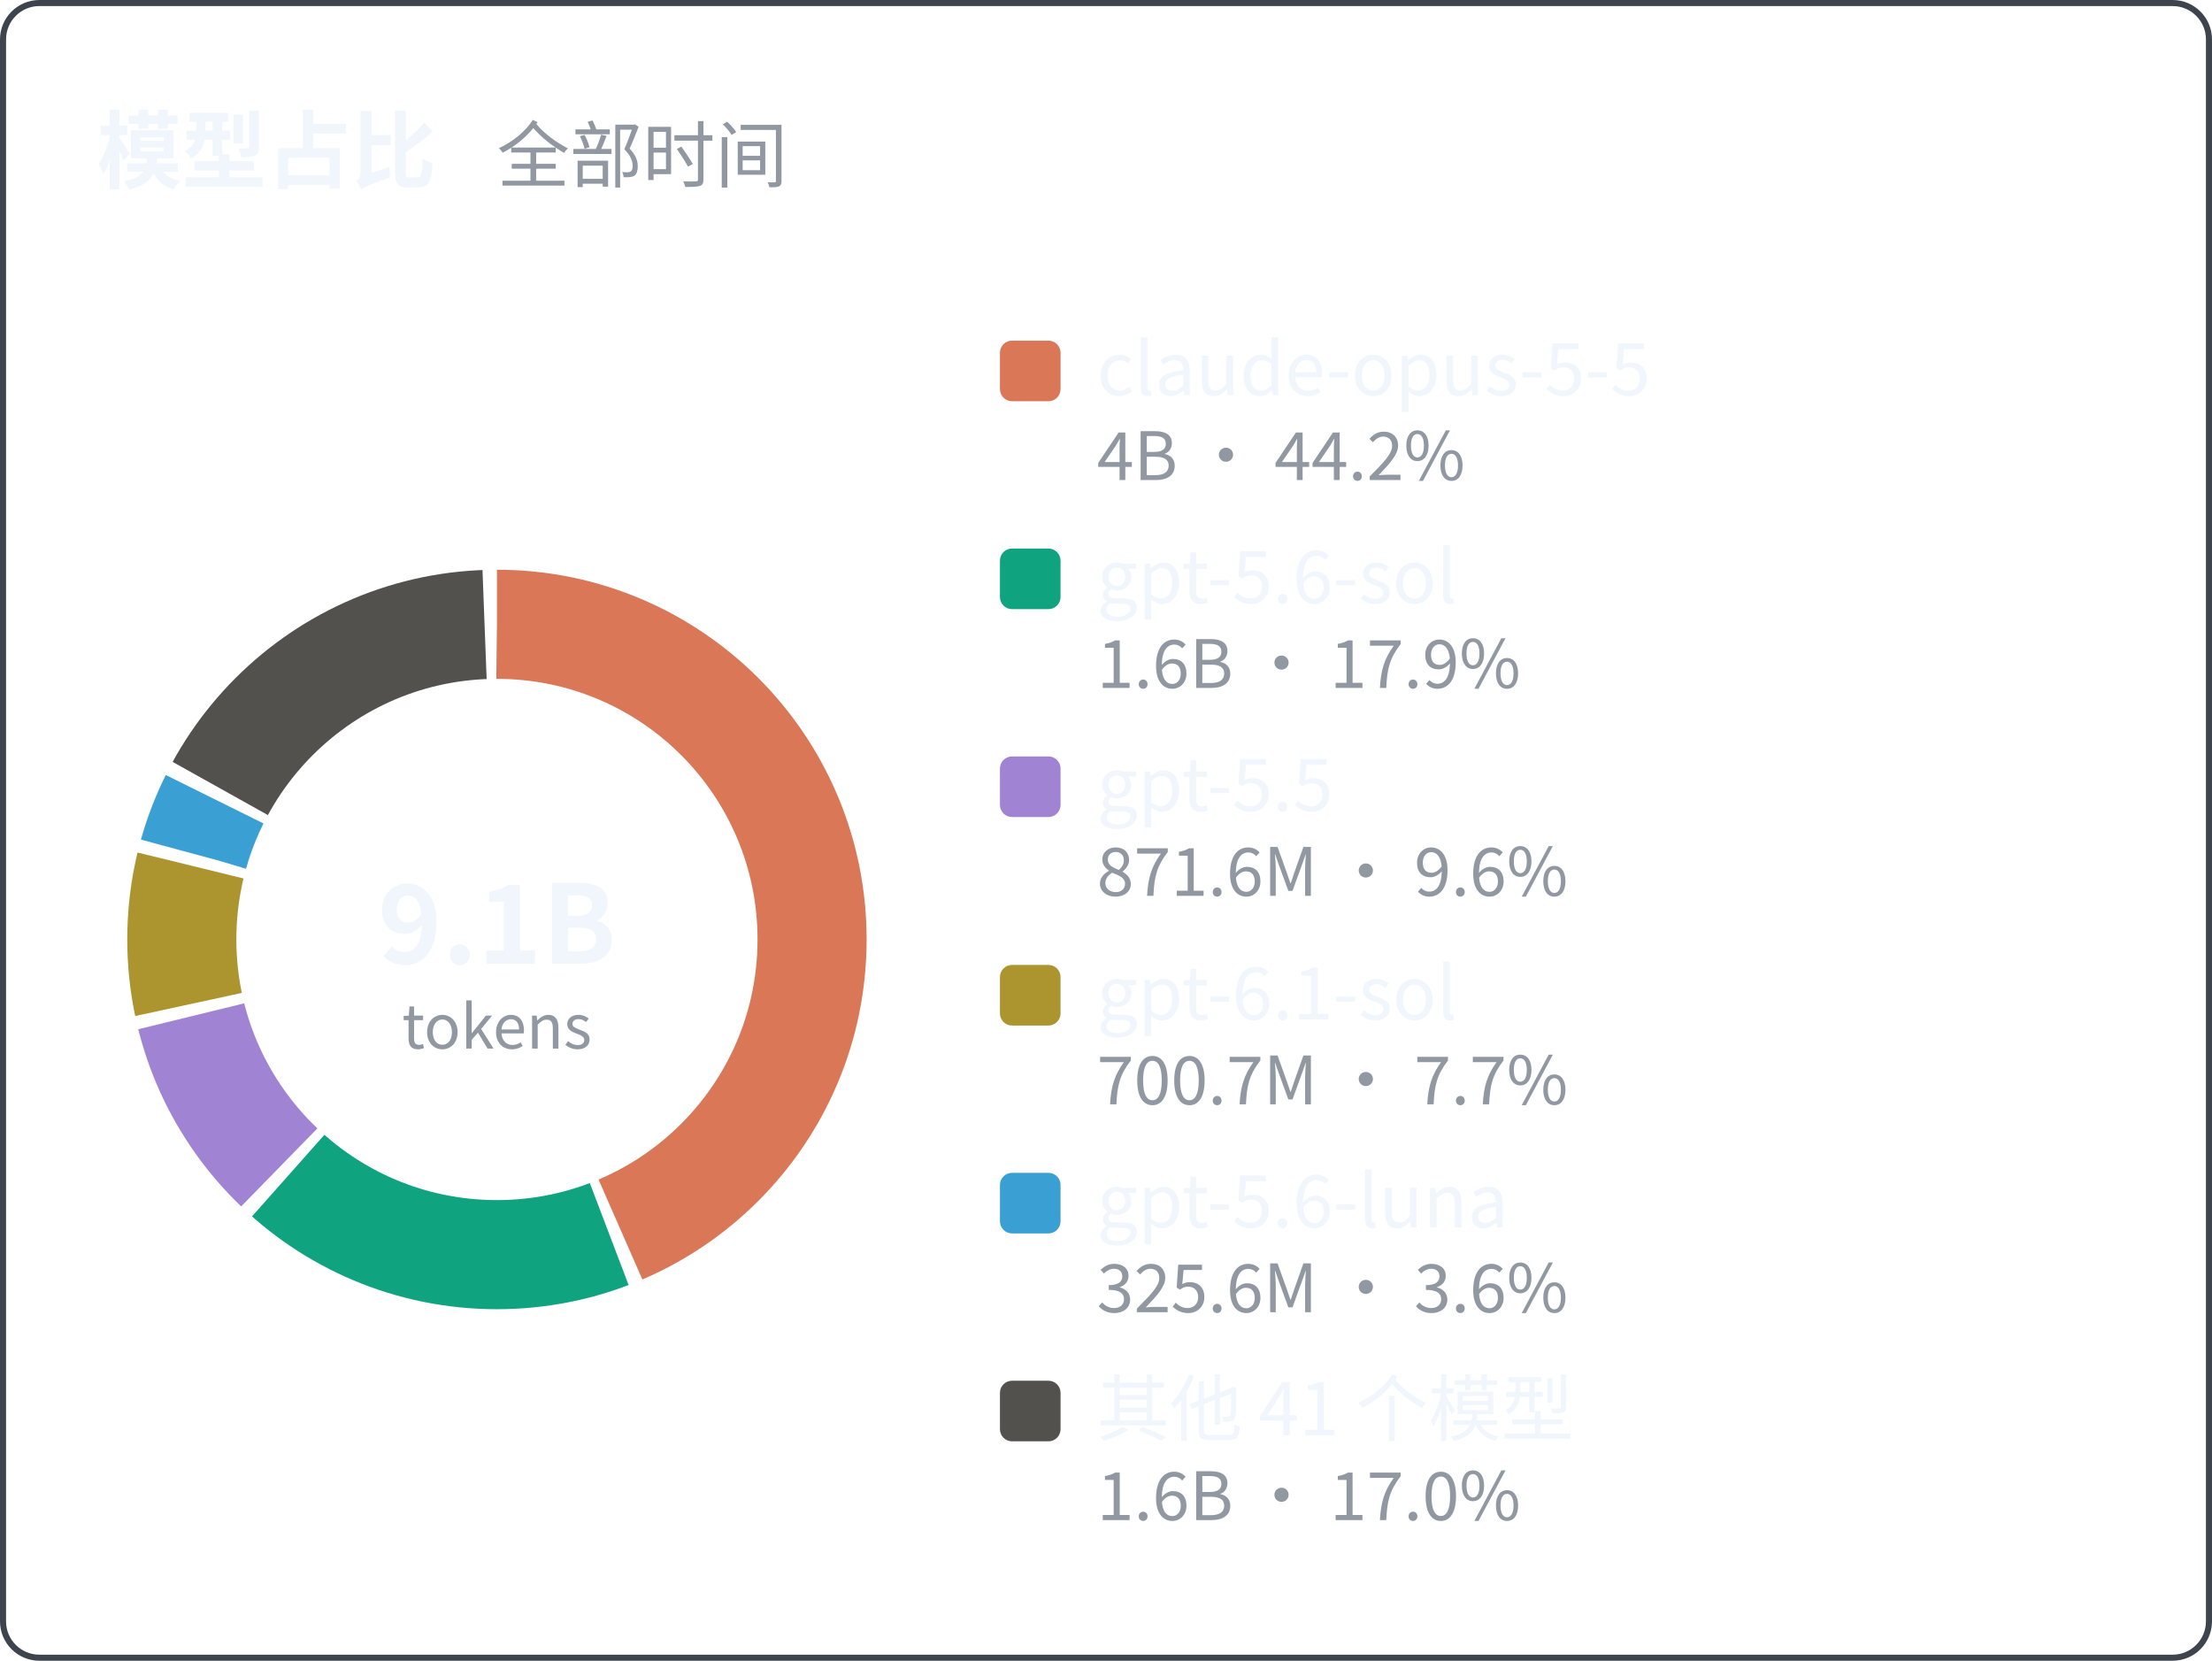
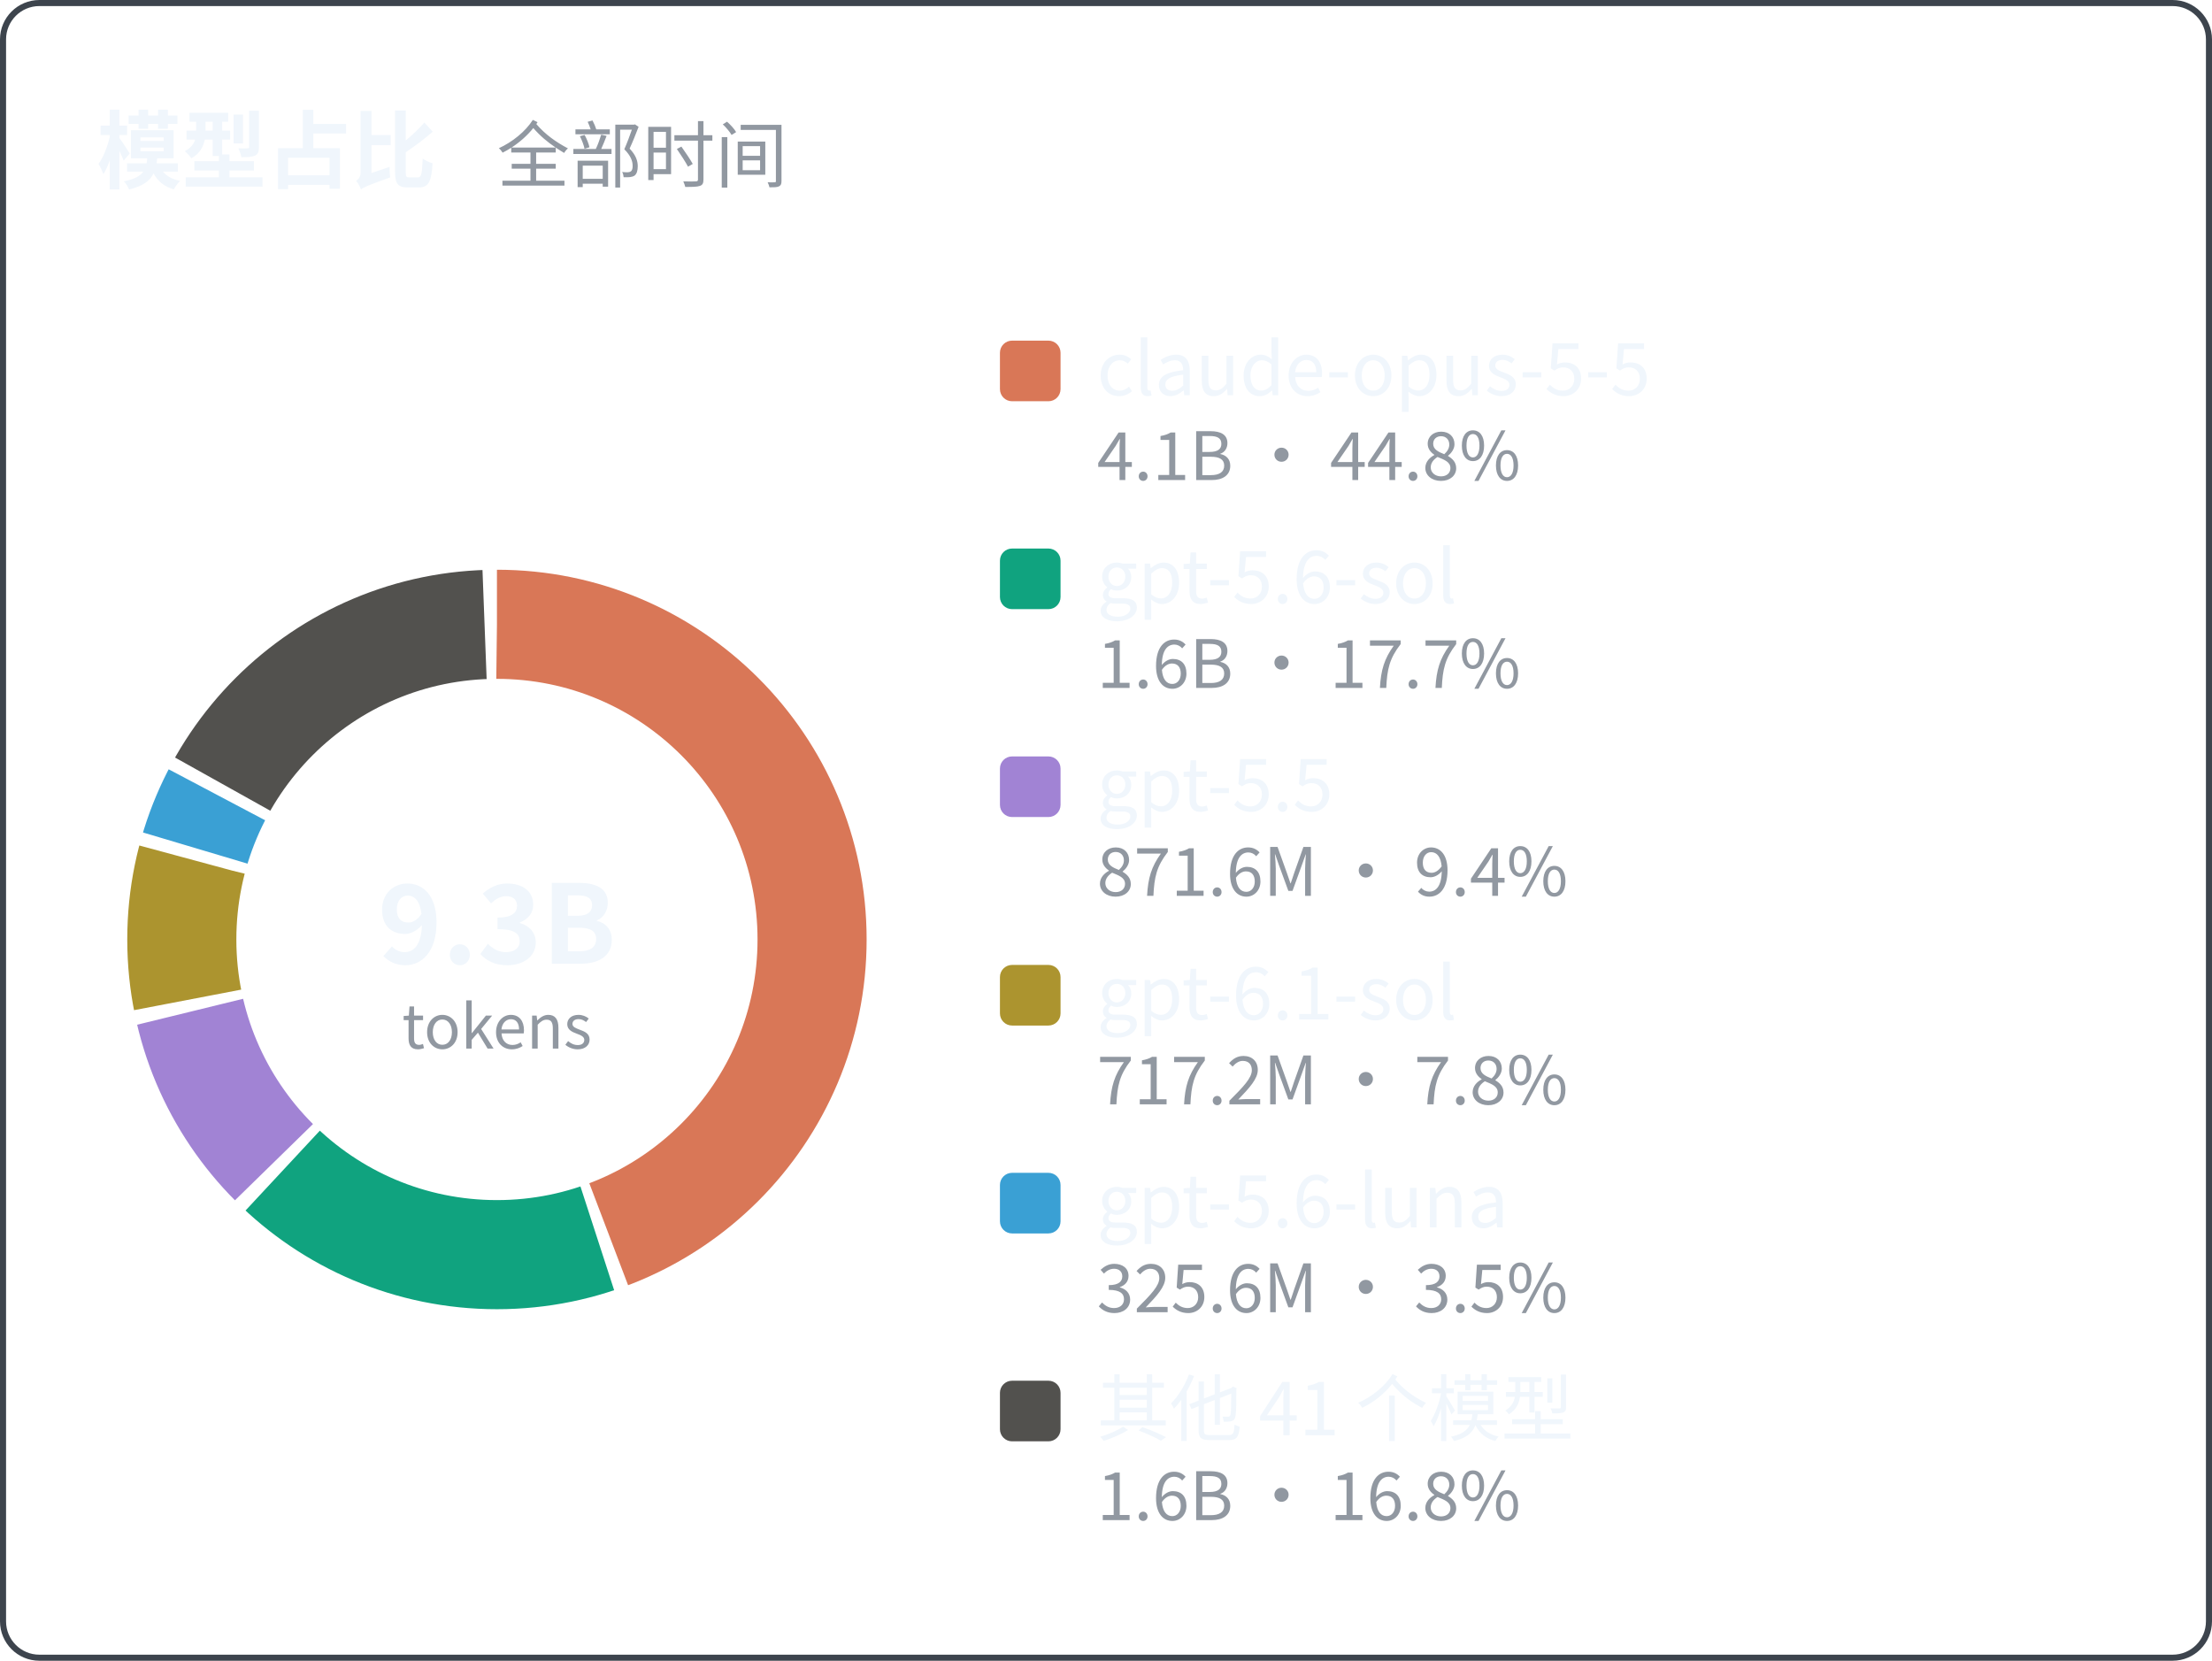
<svg xmlns="http://www.w3.org/2000/svg" width="365" height="274" viewBox="0 0 365 274" font-family="system-ui, -apple-system, 'Segoe UI', 'PingFang SC', 'Microsoft YaHei', 'Noto Sans CJK SC', sans-serif">
  <rect x="0.5" y="0.5" width="364" height="273" rx="6" fill="none" stroke="#3d444d" />
  <text x="16" y="30" font-size="14" font-weight="600" fill="#f0f6fc">模型占比<tspan dx="10" font-size="12" font-weight="400" fill="#9198a1">全部时间</tspan>
  </text>
-   <circle cx="82" cy="155" r="52" fill="none" stroke="#d97757" stroke-width="18" stroke-dasharray="142.44 326.73" stroke-dashoffset="-0.00" transform="rotate(-90 82 155)" />
-   <circle cx="82" cy="155" r="52" fill="none" stroke="#10a37f" stroke-width="18" stroke-dasharray="56.59 326.73" stroke-dashoffset="-144.44" transform="rotate(-90 82 155)" />
-   <circle cx="82" cy="155" r="52" fill="none" stroke="#a183d4" stroke-width="18" stroke-dasharray="29.24 326.73" stroke-dashoffset="-203.03" transform="rotate(-90 82 155)" />
-   <circle cx="82" cy="155" r="52" fill="none" stroke="#ac942f" stroke-width="18" stroke-dasharray="23.12 326.73" stroke-dashoffset="-234.27" transform="rotate(-90 82 155)" />
-   <circle cx="82" cy="155" r="52" fill="none" stroke="#3aa0d4" stroke-width="18" stroke-dasharray="9.67 326.73" stroke-dashoffset="-259.38" transform="rotate(-90 82 155)" />
-   <circle cx="82" cy="155" r="52" fill="none" stroke="#52514e" stroke-width="18" stroke-dasharray="53.67 326.73" stroke-dashoffset="-271.05" transform="rotate(-90 82 155)" />
-   <text x="82" y="159" font-size="18" font-weight="600" text-anchor="middle" fill="#f0f6fc">9.1B</text>
+   <circle cx="82" cy="155" r="52" fill="none" stroke="#d97757" stroke-width="18" stroke-dasharray="144.53 326.73" stroke-dashoffset="-0.00" transform="rotate(-90 82 155)" />
+   <circle cx="82" cy="155" r="52" fill="none" stroke="#10a37f" stroke-width="18" stroke-dasharray="55.73 326.73" stroke-dashoffset="-146.53" transform="rotate(-90 82 155)" />
+   <circle cx="82" cy="155" r="52" fill="none" stroke="#a183d4" stroke-width="18" stroke-dasharray="28.78 326.73" stroke-dashoffset="-204.26" transform="rotate(-90 82 155)" />
+   <circle cx="82" cy="155" r="52" fill="none" stroke="#ac942f" stroke-width="18" stroke-dasharray="23.33 326.73" stroke-dashoffset="-235.04" transform="rotate(-90 82 155)" />
+   <circle cx="82" cy="155" r="52" fill="none" stroke="#3aa0d4" stroke-width="18" stroke-dasharray="9.50 326.73" stroke-dashoffset="-260.37" transform="rotate(-90 82 155)" />
+   <circle cx="82" cy="155" r="52" fill="none" stroke="#52514e" stroke-width="18" stroke-dasharray="52.85 326.73" stroke-dashoffset="-271.87" transform="rotate(-90 82 155)" />
+   <text x="82" y="159" font-size="18" font-weight="600" text-anchor="middle" fill="#f0f6fc">9.3B</text>
  <text x="82" y="173" font-size="10" text-anchor="middle" fill="#9198a1">tokens</text>
  <rect x="165" y="56.2" width="10" height="10" rx="2" fill="#d97757" />
  <text x="181" y="65.2" font-size="12" fill="#f0f6fc">claude-opus-5-5</text>
-   <text x="181" y="79.2" font-size="11" fill="#9198a1">4B · 44.2%</text>
+   <text x="181" y="79.2" font-size="11" fill="#9198a1">4.1B · 44.8%</text>
  <rect x="165" y="90.5" width="10" height="10" rx="2" fill="#10a37f" />
  <text x="181" y="99.5" font-size="12" fill="#f0f6fc">gpt-5.6-sol</text>
-   <text x="181" y="113.5" font-size="11" fill="#9198a1">1.6B · 17.9%</text>
+   <text x="181" y="113.5" font-size="11" fill="#9198a1">1.6B · 17.7%</text>
  <rect x="165" y="124.8" width="10" height="10" rx="2" fill="#a183d4" />
  <text x="181" y="133.8" font-size="12" fill="#f0f6fc">gpt-5.5</text>
-   <text x="181" y="147.8" font-size="11" fill="#9198a1">871.6M · 9.6%</text>
+   <text x="181" y="147.8" font-size="11" fill="#9198a1">871.6M · 9.4%</text>
  <rect x="165" y="159.2" width="10" height="10" rx="2" fill="#ac942f" />
  <text x="181" y="168.2" font-size="12" fill="#f0f6fc">gpt-6.1-sol</text>
-   <text x="181" y="182.2" font-size="11" fill="#9198a1">700.7M · 7.7%</text>
+   <text x="181" y="182.2" font-size="11" fill="#9198a1">717.2M · 7.8%</text>
  <rect x="165" y="193.5" width="10" height="10" rx="2" fill="#3aa0d4" />
  <text x="181" y="202.5" font-size="12" fill="#f0f6fc">gpt-5.6-luna</text>
-   <text x="181" y="216.5" font-size="11" fill="#9198a1">325.6M · 3.6%</text>
+   <text x="181" y="216.5" font-size="11" fill="#9198a1">325.6M · 3.5%</text>
  <rect x="165" y="227.8" width="10" height="10" rx="2" fill="#52514e" />
  <text x="181" y="236.8" font-size="12" fill="#f0f6fc">其他 41 个模型</text>
-   <text x="181" y="250.8" font-size="11" fill="#9198a1">1.6B · 17.0%</text>
+   <text x="181" y="250.8" font-size="11" fill="#9198a1">1.6B · 16.8%</text>
</svg>
